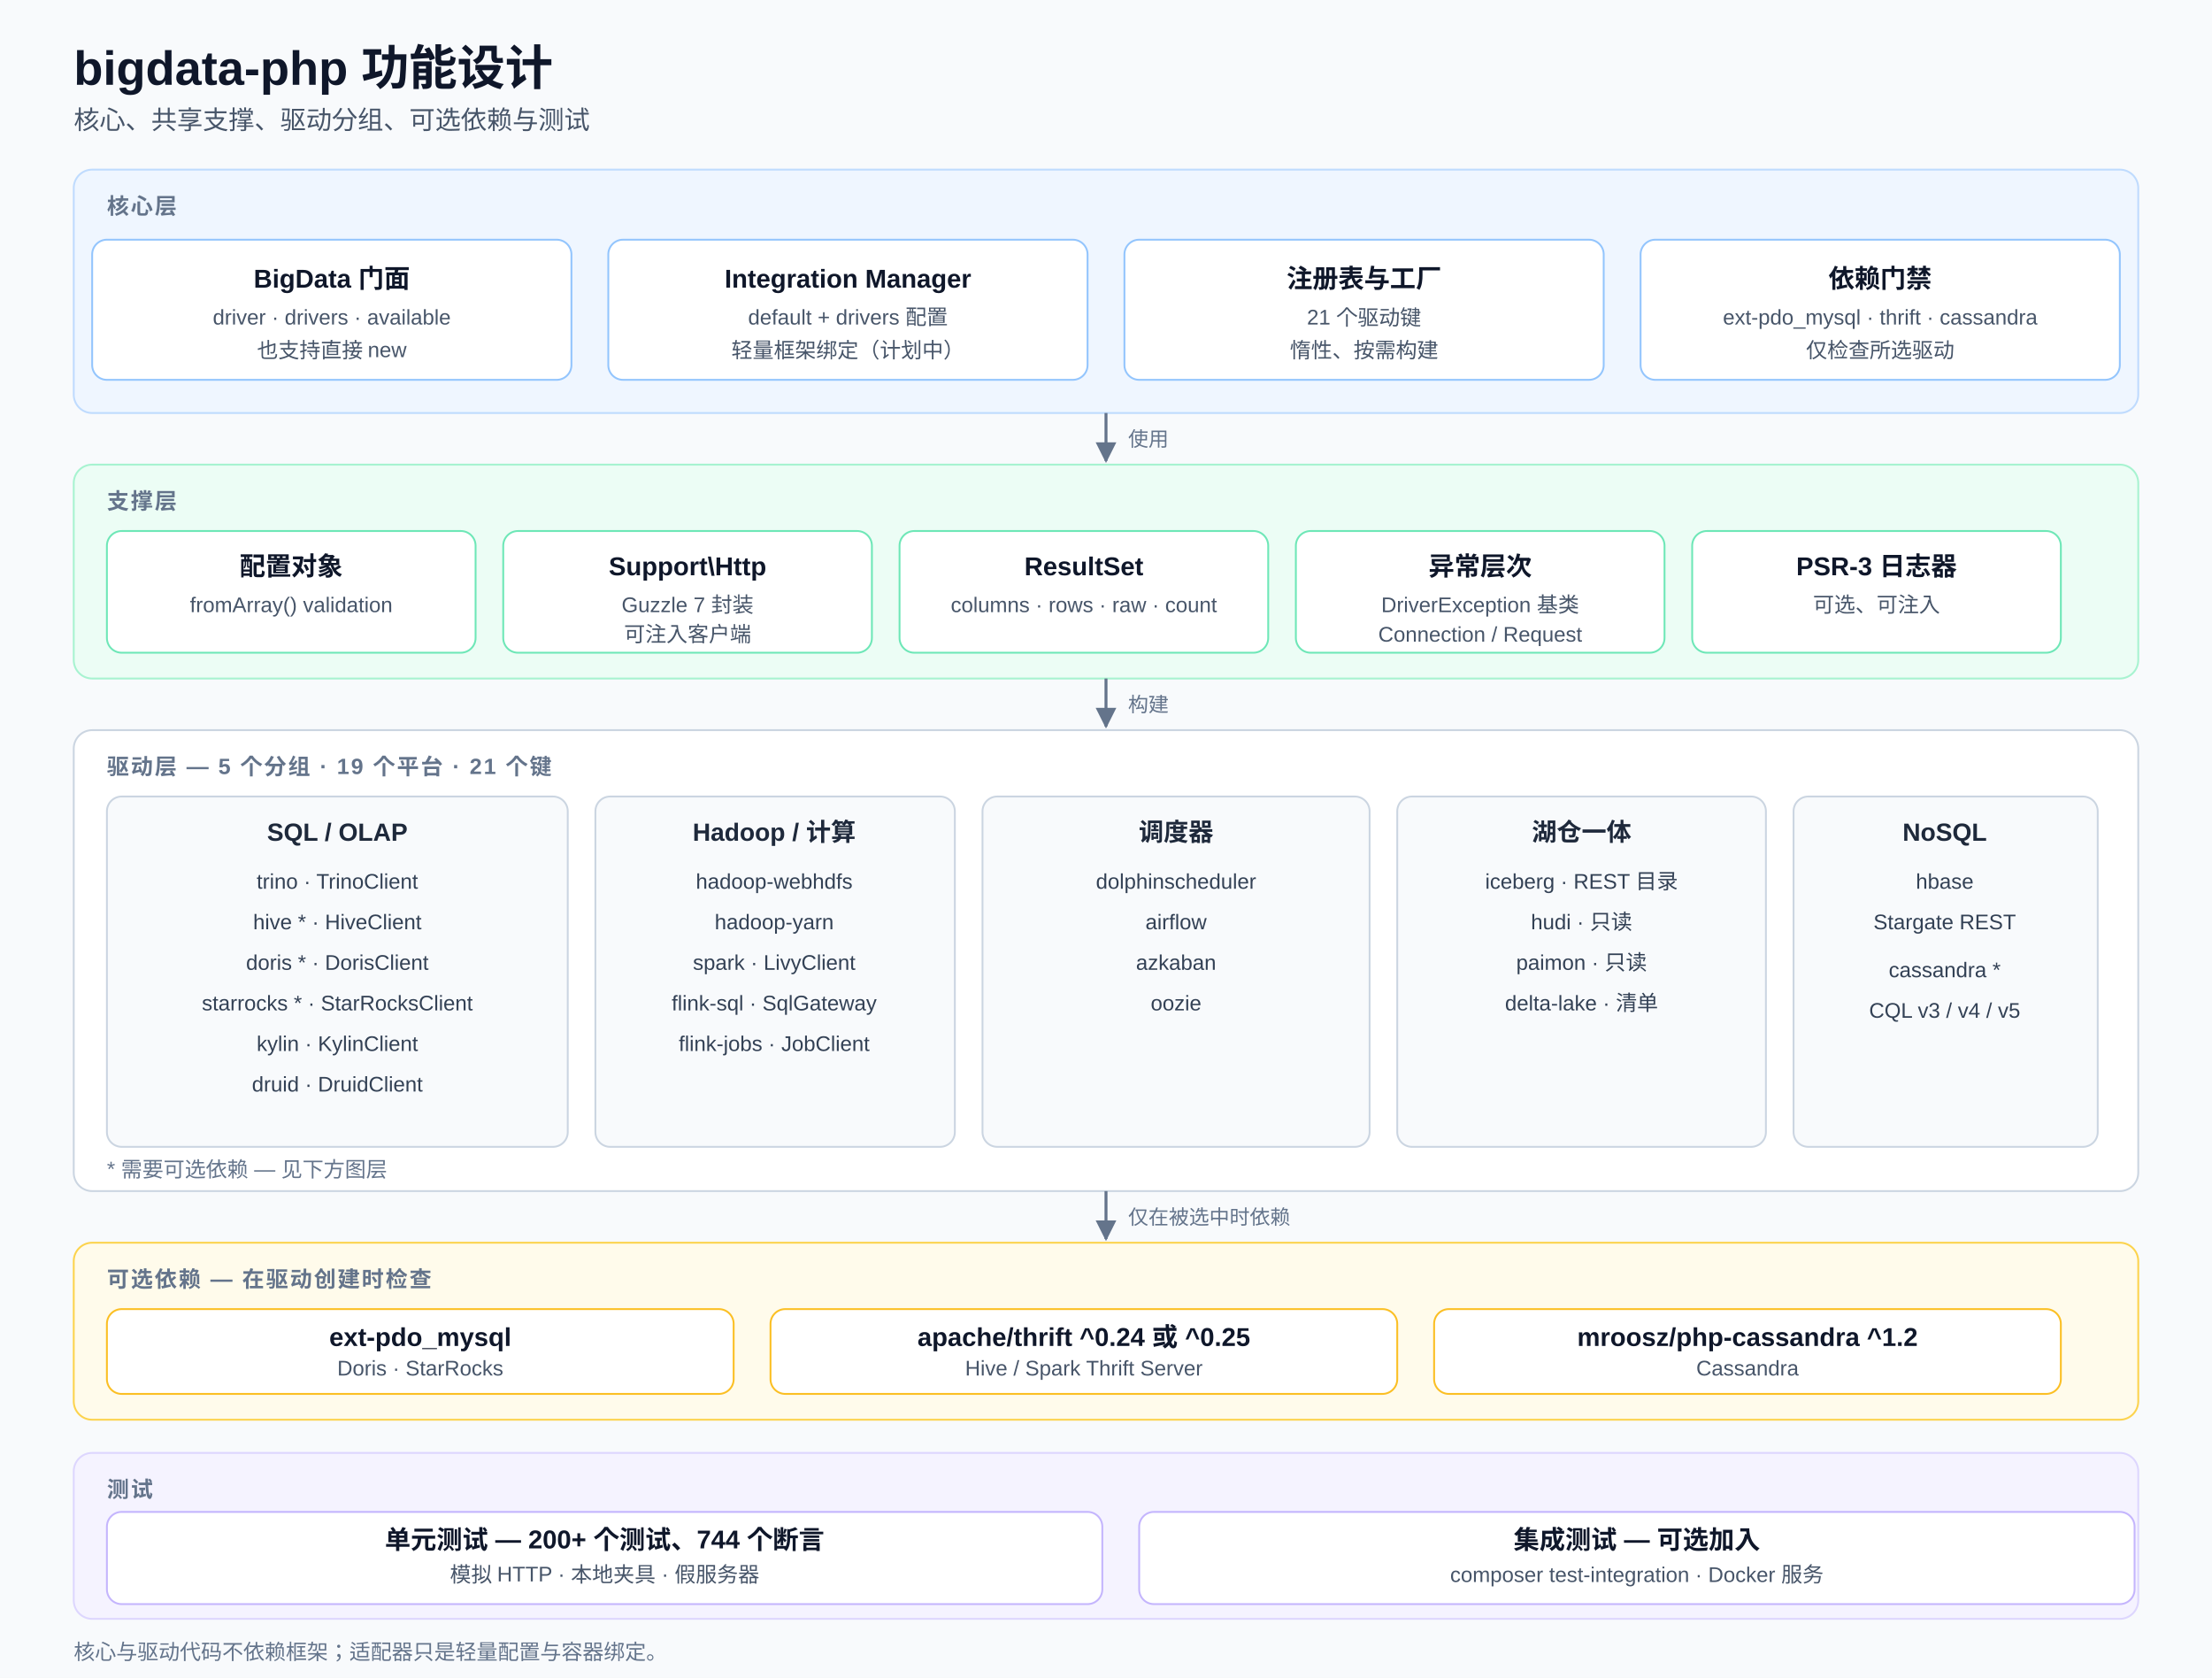
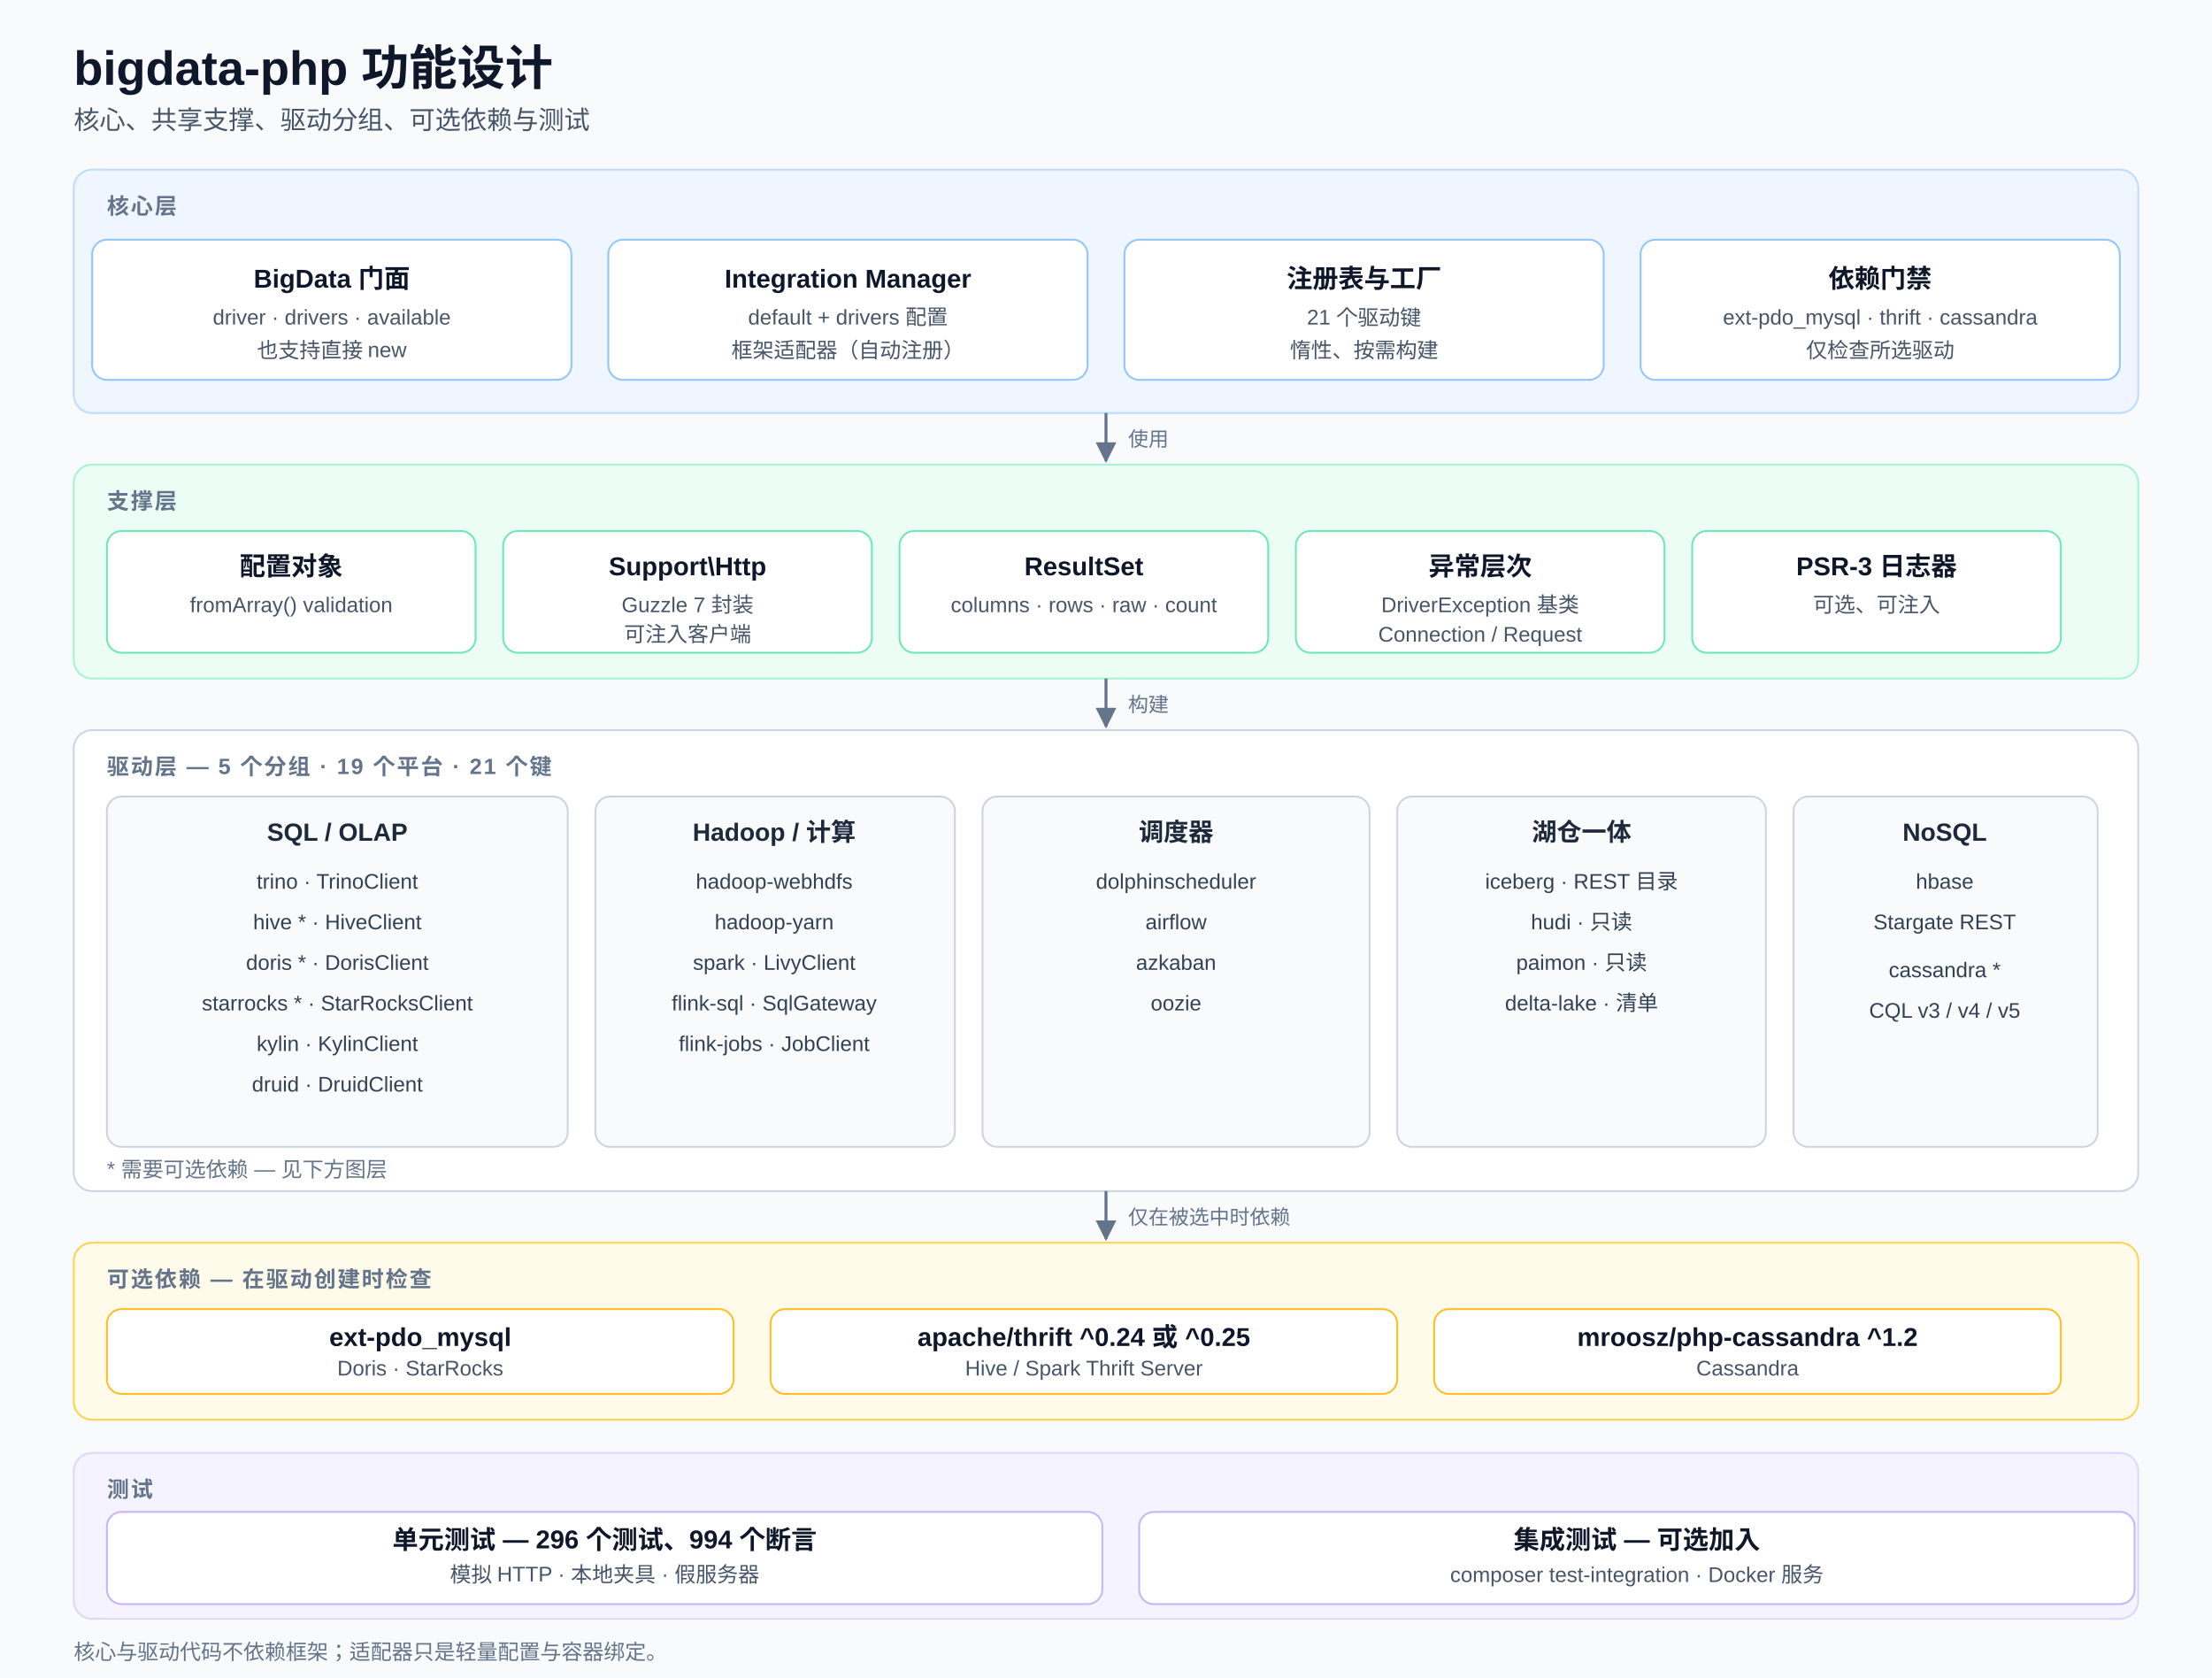
<svg xmlns="http://www.w3.org/2000/svg" viewBox="0 0 1200 910" width="1200" height="910" role="img" aria-labelledby="fd-title fd-desc">
  <defs>
    <marker id="arrow" viewBox="0 0 10 10" refX="9" refY="5" markerWidth="7" markerHeight="7" orient="auto-start-reverse">
      <path d="M 0 0 L 10 5 L 0 10 z" fill="#64748b" />
    </marker>
  </defs>
  <style>
    text { font-family: system-ui, -apple-system, 'Segoe UI', Arial, sans-serif; }
    .title { font-size: 26px; font-weight: 700; fill: #0f172a; }
    .subtitle { font-size: 14px; fill: #475569; }
    .layer { font-size: 12px; font-weight: 700; letter-spacing: 0.08em; fill: #64748b; }
    .box-title { font-size: 14px; font-weight: 600; fill: #0f172a; }
    .box-sub { font-size: 11.5px; fill: #475569; }
    .group-title { font-size: 13.5px; font-weight: 700; fill: #1e293b; }
    .entry { font-size: 11.5px; fill: #334155; }
    .note { font-size: 11.5px; fill: #64748b; }
    .arrow-label { font-size: 11px; fill: #64748b; }
  </style>
  <rect width="1200" height="910" fill="#f8fafc" />
  <text class="title" x="40" y="46">bigdata-php 功能设计</text>
  <text class="subtitle" x="40" y="70">核心、共享支撑、驱动分组、可选依赖与测试</text>
  <rect x="40" y="92" width="1120" height="132" rx="10" fill="#eff6ff" stroke="#bfdbfe" />
  <text class="layer" x="58" y="116">核心层</text>
  <rect x="50" y="130" width="260" height="76" rx="8" fill="#ffffff" stroke="#93c5fd" />
  <text class="box-title" x="180" y="156" text-anchor="middle">BigData 门面</text>
  <text class="box-sub" x="180" y="176" text-anchor="middle">driver · drivers · available</text>
  <text class="box-sub" x="180" y="194" text-anchor="middle">也支持直接 new</text>
  <rect x="330" y="130" width="260" height="76" rx="8" fill="#ffffff" stroke="#93c5fd" />
  <text class="box-title" x="460" y="156" text-anchor="middle">Integration Manager</text>
  <text class="box-sub" x="460" y="176" text-anchor="middle">default + drivers 配置</text>
-   <text class="box-sub" x="460" y="194" text-anchor="middle">轻量框架绑定（计划中）</text>
+   <text class="box-sub" x="460" y="194" text-anchor="middle">框架适配器（自动注册）</text>
  <rect x="610" y="130" width="260" height="76" rx="8" fill="#ffffff" stroke="#93c5fd" />
  <text class="box-title" x="740" y="156" text-anchor="middle">注册表与工厂</text>
  <text class="box-sub" x="740" y="176" text-anchor="middle">21 个驱动键</text>
  <text class="box-sub" x="740" y="194" text-anchor="middle">惰性、按需构建</text>
  <rect x="890" y="130" width="260" height="76" rx="8" fill="#ffffff" stroke="#93c5fd" />
  <text class="box-title" x="1020" y="156" text-anchor="middle">依赖门禁</text>
  <text class="box-sub" x="1020" y="176" text-anchor="middle">ext-pdo_mysql · thrift · cassandra</text>
  <text class="box-sub" x="1020" y="194" text-anchor="middle">仅检查所选驱动</text>
  <line x1="600" y1="224" x2="600" y2="250" stroke="#64748b" stroke-width="1.6" marker-end="url(#arrow)" />
  <text class="arrow-label" x="612" y="242">使用</text>
  <rect x="40" y="252" width="1120" height="116" rx="10" fill="#ecfdf5" stroke="#a7f3d0" />
  <text class="layer" x="58" y="276">支撑层</text>
  <rect x="58" y="288" width="200" height="66" rx="8" fill="#ffffff" stroke="#6ee7b7" />
  <text class="box-title" x="158" y="312" text-anchor="middle">配置对象</text>
  <text class="box-sub" x="158" y="332" text-anchor="middle">fromArray() validation</text>
  <rect x="273" y="288" width="200" height="66" rx="8" fill="#ffffff" stroke="#6ee7b7" />
  <text class="box-title" x="373" y="312" text-anchor="middle">Support\Http</text>
  <text class="box-sub" x="373" y="332" text-anchor="middle">Guzzle 7 封装</text>
  <text class="box-sub" x="373" y="348" text-anchor="middle">可注入客户端</text>
  <rect x="488" y="288" width="200" height="66" rx="8" fill="#ffffff" stroke="#6ee7b7" />
  <text class="box-title" x="588" y="312" text-anchor="middle">ResultSet</text>
  <text class="box-sub" x="588" y="332" text-anchor="middle">columns · rows · raw · count</text>
  <rect x="703" y="288" width="200" height="66" rx="8" fill="#ffffff" stroke="#6ee7b7" />
  <text class="box-title" x="803" y="312" text-anchor="middle">异常层次</text>
  <text class="box-sub" x="803" y="332" text-anchor="middle">DriverException 基类</text>
  <text class="box-sub" x="803" y="348" text-anchor="middle">Connection / Request</text>
  <rect x="918" y="288" width="200" height="66" rx="8" fill="#ffffff" stroke="#6ee7b7" />
  <text class="box-title" x="1018" y="312" text-anchor="middle">PSR-3 日志器</text>
  <text class="box-sub" x="1018" y="332" text-anchor="middle">可选、可注入</text>
  <line x1="600" y1="368" x2="600" y2="394" stroke="#64748b" stroke-width="1.6" marker-end="url(#arrow)" />
  <text class="arrow-label" x="612" y="386">构建</text>
  <rect x="40" y="396" width="1120" height="250" rx="10" fill="#ffffff" stroke="#cbd5e1" />
  <text class="layer" x="58" y="420">驱动层 — 5 个分组 · 19 个平台 · 21 个键</text>
  <rect x="58" y="432" width="250" height="190" rx="8" fill="#f8fafc" stroke="#cbd5e1" />
  <text class="group-title" x="183" y="456" text-anchor="middle">SQL / OLAP</text>
  <text class="entry" x="183" y="482" text-anchor="middle">trino · TrinoClient</text>
  <text class="entry" x="183" y="504" text-anchor="middle">hive * · HiveClient</text>
  <text class="entry" x="183" y="526" text-anchor="middle">doris * · DorisClient</text>
  <text class="entry" x="183" y="548" text-anchor="middle">starrocks * · StarRocksClient</text>
  <text class="entry" x="183" y="570" text-anchor="middle">kylin · KylinClient</text>
  <text class="entry" x="183" y="592" text-anchor="middle">druid · DruidClient</text>
  <rect x="323" y="432" width="195" height="190" rx="8" fill="#f8fafc" stroke="#cbd5e1" />
  <text class="group-title" x="420" y="456" text-anchor="middle">Hadoop / 计算</text>
  <text class="entry" x="420" y="482" text-anchor="middle">hadoop-webhdfs</text>
  <text class="entry" x="420" y="504" text-anchor="middle">hadoop-yarn</text>
  <text class="entry" x="420" y="526" text-anchor="middle">spark · LivyClient</text>
  <text class="entry" x="420" y="548" text-anchor="middle">flink-sql · SqlGateway</text>
  <text class="entry" x="420" y="570" text-anchor="middle">flink-jobs · JobClient</text>
  <rect x="533" y="432" width="210" height="190" rx="8" fill="#f8fafc" stroke="#cbd5e1" />
  <text class="group-title" x="638" y="456" text-anchor="middle">调度器</text>
  <text class="entry" x="638" y="482" text-anchor="middle">dolphinscheduler</text>
  <text class="entry" x="638" y="504" text-anchor="middle">airflow</text>
  <text class="entry" x="638" y="526" text-anchor="middle">azkaban</text>
  <text class="entry" x="638" y="548" text-anchor="middle">oozie</text>
  <rect x="758" y="432" width="200" height="190" rx="8" fill="#f8fafc" stroke="#cbd5e1" />
  <text class="group-title" x="858" y="456" text-anchor="middle">湖仓一体</text>
  <text class="entry" x="858" y="482" text-anchor="middle">iceberg · REST 目录</text>
  <text class="entry" x="858" y="504" text-anchor="middle">hudi · 只读</text>
  <text class="entry" x="858" y="526" text-anchor="middle">paimon · 只读</text>
  <text class="entry" x="858" y="548" text-anchor="middle">delta-lake · 清单</text>
  <rect x="973" y="432" width="165" height="190" rx="8" fill="#f8fafc" stroke="#cbd5e1" />
  <text class="group-title" x="1055" y="456" text-anchor="middle">NoSQL</text>
  <text class="entry" x="1055" y="482" text-anchor="middle">hbase</text>
  <text class="entry" x="1055" y="504" text-anchor="middle">Stargate REST</text>
  <text class="entry" x="1055" y="530" text-anchor="middle">cassandra *</text>
  <text class="entry" x="1055" y="552" text-anchor="middle">CQL v3 / v4 / v5</text>
  <text class="note" x="58" y="638">* 需要可选依赖 — 见下方图层</text>
  <line x1="600" y1="646" x2="600" y2="672" stroke="#64748b" stroke-width="1.6" marker-end="url(#arrow)" />
  <text class="arrow-label" x="612" y="664">仅在被选中时依赖</text>
  <rect x="40" y="674" width="1120" height="96" rx="10" fill="#fffbeb" stroke="#fcd34d" />
  <text class="layer" x="58" y="698">可选依赖 — 在驱动创建时检查</text>
  <rect x="58" y="710" width="340" height="46" rx="8" fill="#ffffff" stroke="#fbbf24" />
  <text class="box-title" x="228" y="730" text-anchor="middle">ext-pdo_mysql</text>
  <text class="box-sub" x="228" y="746" text-anchor="middle">Doris · StarRocks</text>
  <rect x="418" y="710" width="340" height="46" rx="8" fill="#ffffff" stroke="#fbbf24" />
  <text class="box-title" x="588" y="730" text-anchor="middle">apache/thrift ^0.24 或 ^0.25</text>
  <text class="box-sub" x="588" y="746" text-anchor="middle">Hive / Spark Thrift Server</text>
  <rect x="778" y="710" width="340" height="46" rx="8" fill="#ffffff" stroke="#fbbf24" />
  <text class="box-title" x="948" y="730" text-anchor="middle">mroosz/php-cassandra ^1.2</text>
  <text class="box-sub" x="948" y="746" text-anchor="middle">Cassandra</text>
  <rect x="40" y="788" width="1120" height="90" rx="10" fill="#f5f3ff" stroke="#ddd6fe" />
  <text class="layer" x="58" y="812">测试</text>
  <rect x="58" y="820" width="540" height="50" rx="8" fill="#ffffff" stroke="#c4b5fd" />
-   <text class="box-title" x="328" y="840" text-anchor="middle">单元测试 — 200+ 个测试、744 个断言</text>
+   <text class="box-title" x="328" y="840" text-anchor="middle">单元测试 — 296 个测试、994 个断言</text>
  <text class="box-sub" x="328" y="858" text-anchor="middle">模拟 HTTP · 本地夹具 · 假服务器</text>
  <rect x="618" y="820" width="540" height="50" rx="8" fill="#ffffff" stroke="#c4b5fd" />
  <text class="box-title" x="888" y="840" text-anchor="middle">集成测试 — 可选加入</text>
  <text class="box-sub" x="888" y="858" text-anchor="middle">composer test-integration · Docker 服务</text>
  <text class="note" x="40" y="900">核心与驱动代码不依赖框架；适配器只是轻量配置与容器绑定。</text>
</svg>
